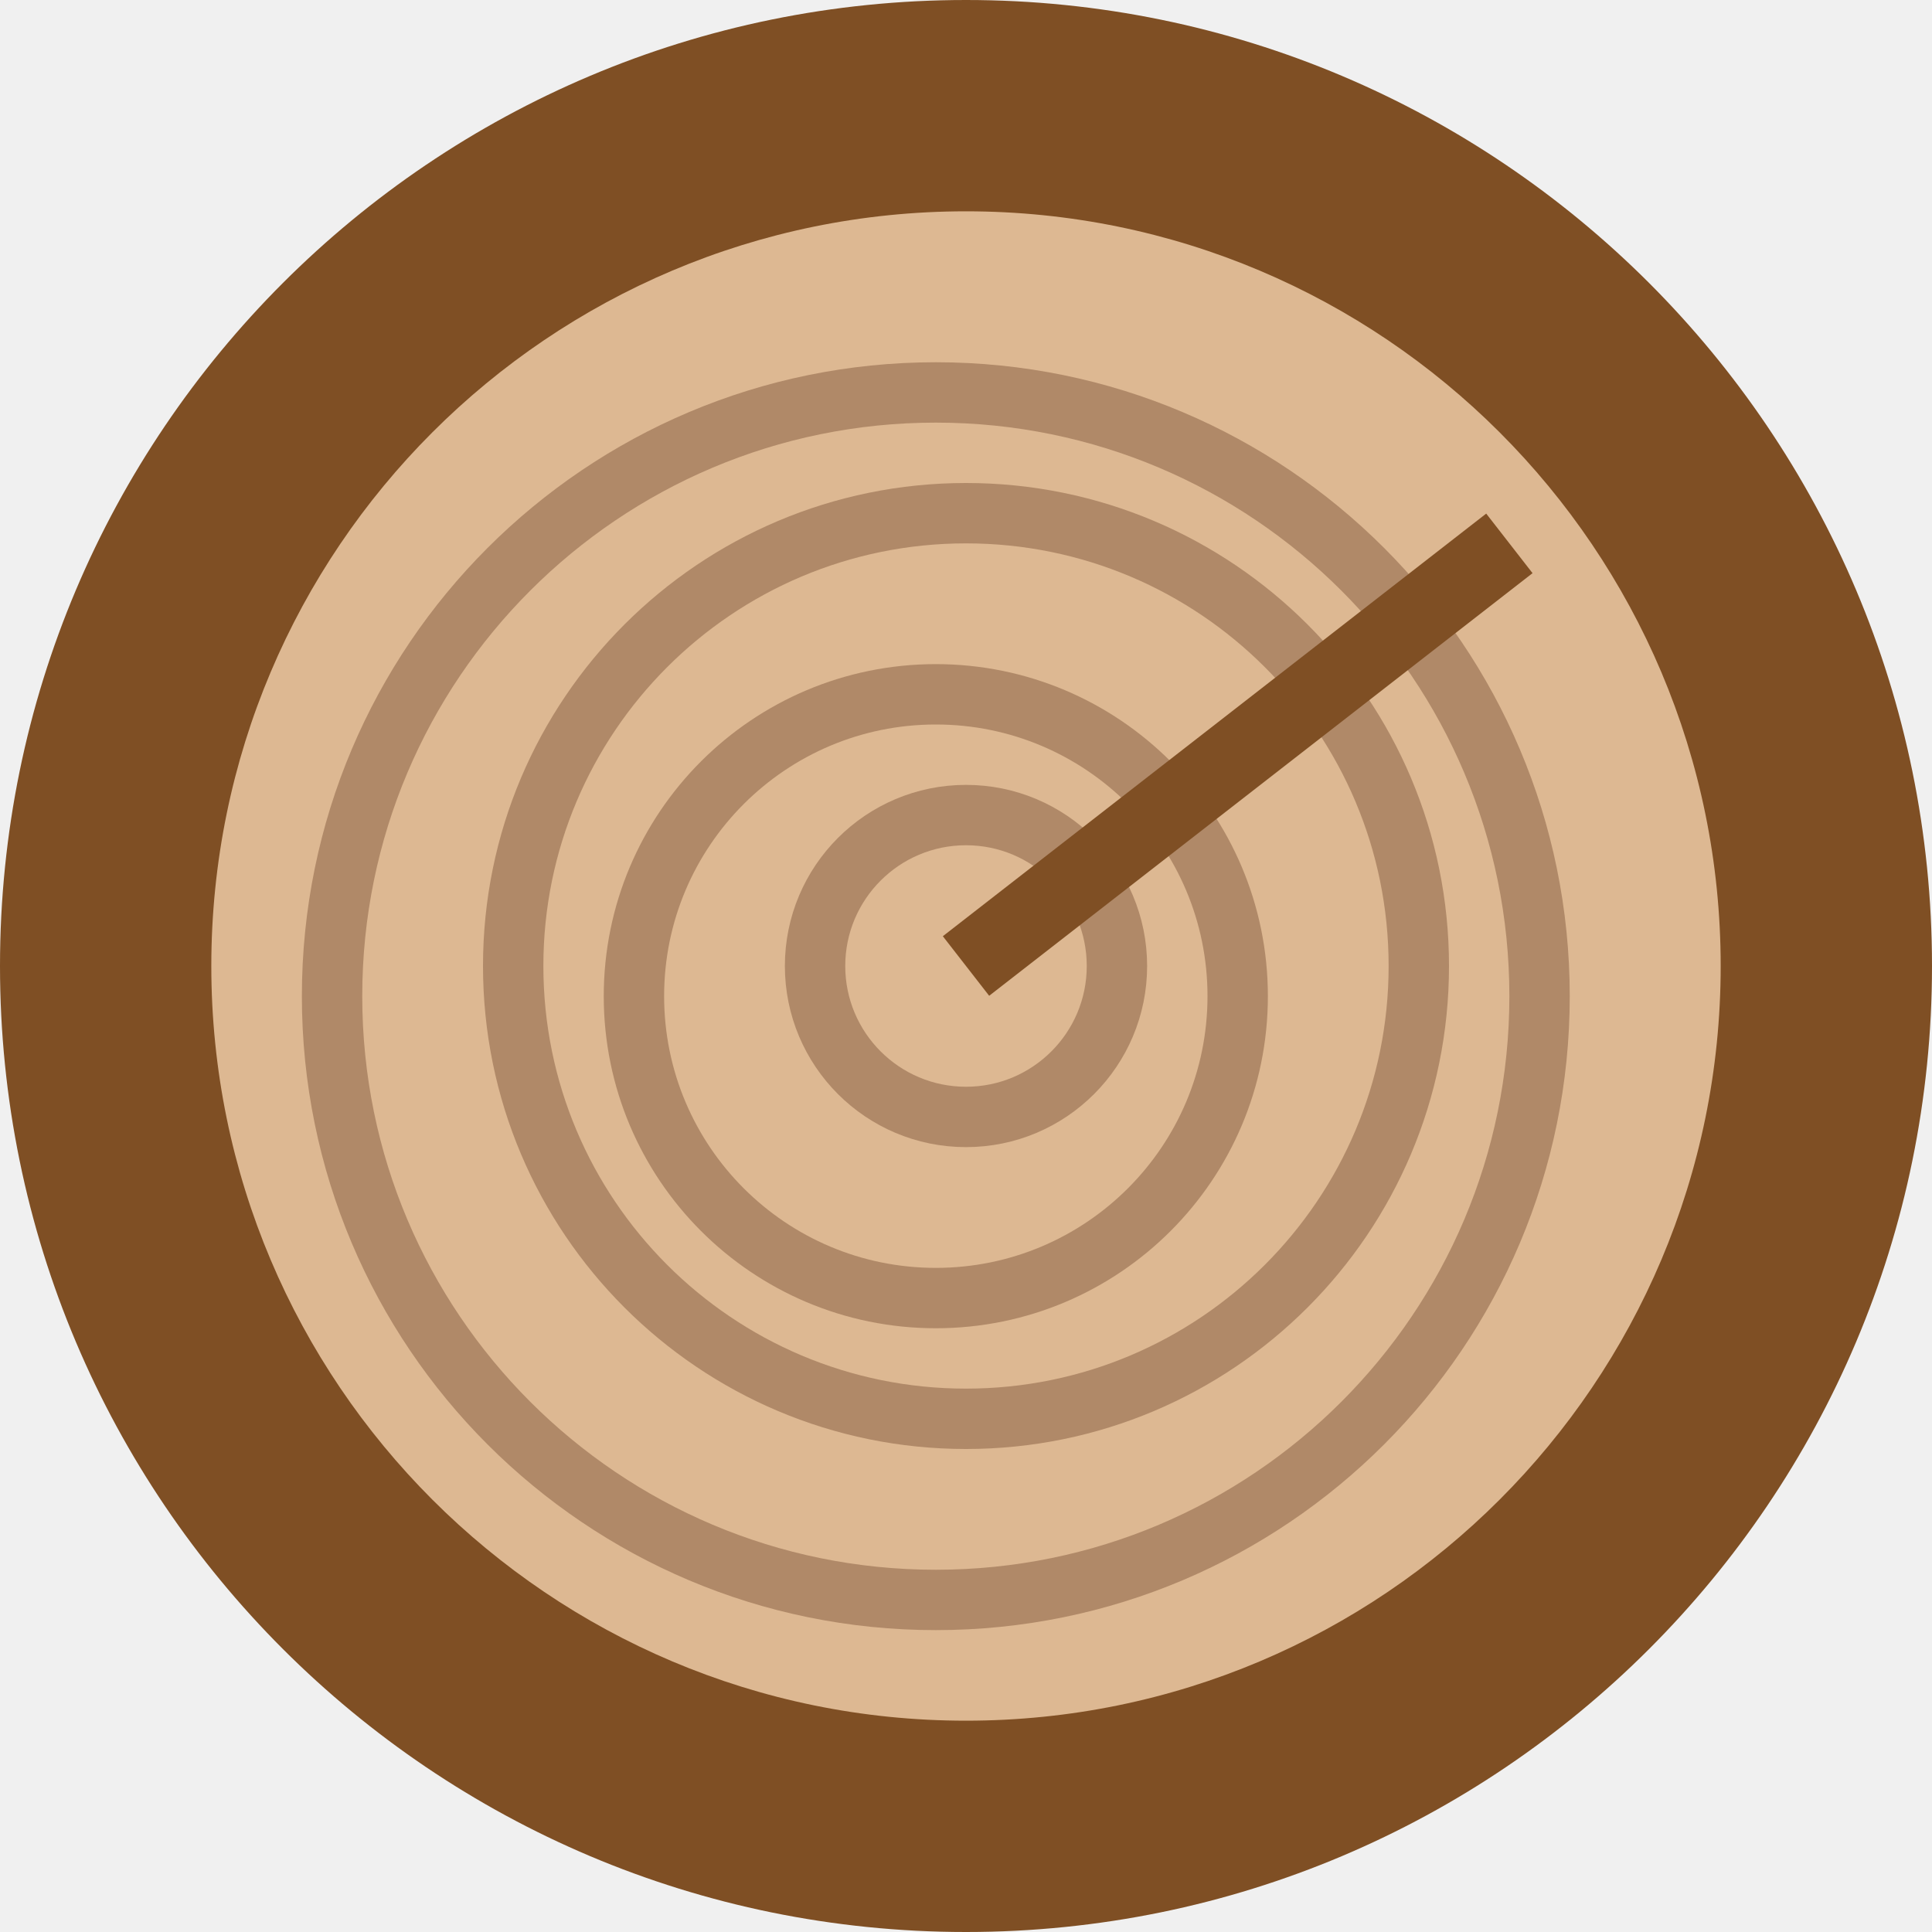
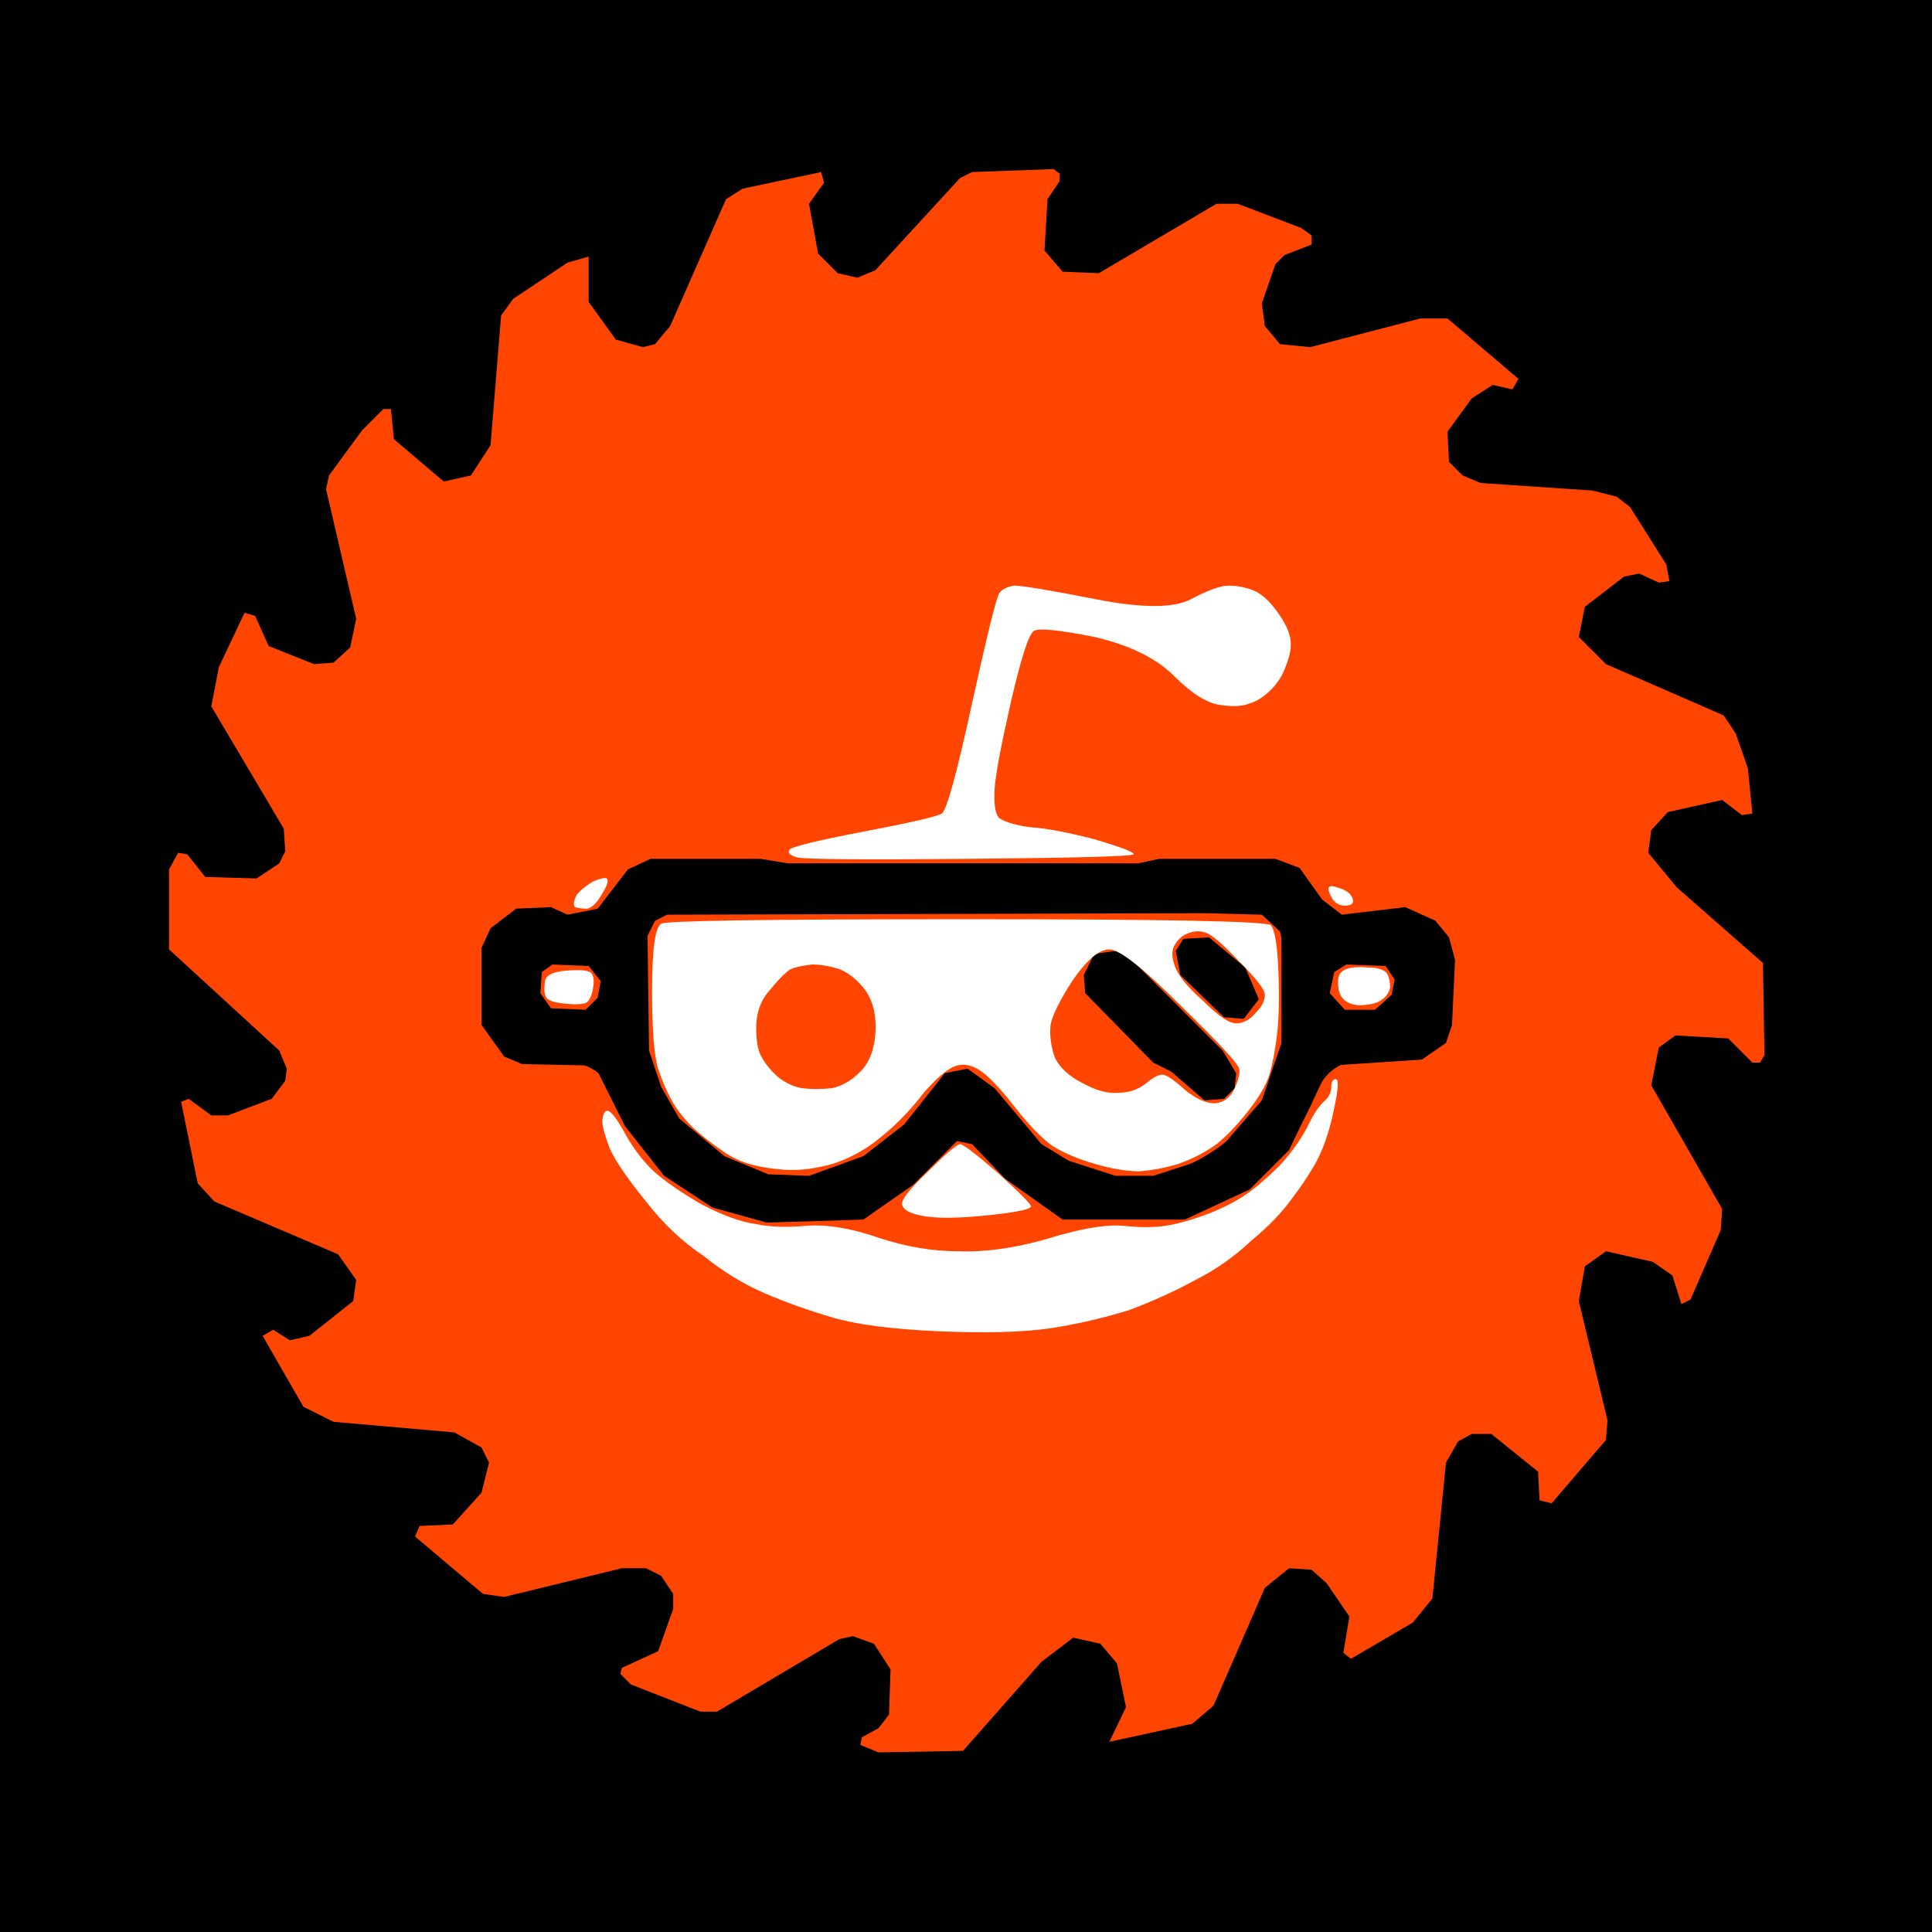
- <svg xmlns="http://www.w3.org/2000/svg" viewBox="0 0 64 64">
-   <circle cx="32" cy="32" r="32" fill="#7f4f24" />
-   <circle cx="32" cy="32" r="25" fill="#ddb892" />
-   <g fill="none" stroke="#b08968" stroke-width="2">
-     <circle cx="31" cy="33" r="20" />
-     <circle cx="32" cy="32" r="15" />
-     <circle cx="31" cy="33" r="10" />
-     <circle cx="32" cy="32" r="5" />
-   </g>
-   <path d="M32 32l18-14" stroke="#7f4f24" stroke-width="2.5" />
+ <svg xmlns="http://www.w3.org/2000/svg" viewBox="0 0 128 128">
+   <rect width="128" height="128" fill="#000" />
+   <path fill="#ff4500" d="M88.4 64.4 88.1 65.8 89.1 66.9 91.1 66.9 92.2 65.9 92.4 64.9 91.8 64.0 89.2 63.9ZM35.9 64.4 35.8 65.8 36.5 66.8 38.8 66.9 39.6 66.1 39.8 65.0 39.0 64.0 36.6 63.9ZM84.9 61.8 83.6 60.6 79.8 60.5 44.2 60.6 43.4 61.0 42.9 62.0 43.0 69.6 43.8 72.0 45.0 74.1 48.0 76.6 50.9 77.8 53.6 77.9 57.2 76.6 59.9 74.5 62.6 71.1 64.1 70.8 65.9 72.1 69.0 75.8 70.8 76.9 73.9 77.9 76.4 77.9 79.2 77.0 81.0 75.9 83.6 72.9 84.9 69.1ZM72.5 63.2 73.9 63.0 74.8 63.4 81.0 69.6 81.9 71.1 81.8 72.1 81.1 72.8 79.8 72.9 77.6 71.0 76.4 70.4 71.9 65.8 71.8 64.6ZM78.4 62.2 80.1 62.1 82.5 64.1 83.4 66.2 82.4 67.5 81.1 67.4 78.2 64.6 77.9 63.0ZM69.8 11.2 64.4 11.4 63.6 11.8 58.0 17.9 56.8 18.4 55.5 18.1 54.2 16.8 53.6 13.5 54.6 12.1 54.4 11.4 49.2 12.5 48.1 13.2 44.4 21.6 43.4 22.8 42.6 23.0 40.8 22.5 39.0 20.0 39.0 17.0 37.6 17.4 34.0 19.8 33.2 20.9 32.5 29.5 31.2 31.5 29.4 31.9 26.1 29.1 25.9 27.1 25.4 27.1 24.0 28.5 21.8 31.5 21.6 32.4 23.6 41.0 23.2 42.9 22.1 43.9 20.8 44.0 17.8 42.8 16.9 40.8 16.2 40.6 14.5 44.2 14.0 46.8 18.8 54.9 18.9 56.4 18.5 57.2 17.0 58.2 13.6 58.1 12.4 56.6 11.8 56.5 11.2 57.6 11.2 62.9 18.5 69.6 19.0 70.8 18.9 71.6 18.0 72.8 15.1 73.9 14.0 73.9 12.5 72.8 12.0 73.0 13.1 78.4 14.2 79.6 22.4 83.1 23.6 84.8 23.4 86.2 20.5 88.5 19.2 88.8 18.1 88.1 17.4 88.5 20.1 93.2 22.1 94.2 30.1 94.9 31.9 95.9 32.4 96.9 31.9 98.9 30.0 101.0 27.8 101.1 27.5 101.8 32.0 105.6 33.4 105.8 41.2 103.9 42.8 103.9 43.8 104.4 44.6 105.6 44.6 106.6 43.6 109.4 41.2 110.5 41.1 110.9 41.8 111.6 46.4 113.4 47.5 113.4 55.6 108.6 56.5 108.4 57.9 108.9 59.0 110.6 58.9 113.6 58.2 114.5 57.1 115.1 57.0 115.6 58.2 116.1 63.8 116.0 69.0 110.1 71.1 108.5 72.9 108.9 74.0 110.2 74.6 113.1 73.5 115.4 79.0 114.2 80.4 113.0 83.8 105.2 85.4 103.9 86.9 104.0 87.9 104.9 89.4 107.1 89.0 109.5 89.5 109.9 93.6 107.5 94.9 105.9 95.8 96.9 96.6 95.5 97.5 95.0 98.8 95.0 101.9 97.5 102.0 99.4 102.8 99.6 106.4 95.4 106.5 94.1 104.6 86.2 105.0 83.9 106.4 82.9 109.5 83.6 110.8 84.5 111.4 86.4 112.0 86.1 114.0 81.5 114.1 80.1 109.4 71.9 109.9 69.4 111.0 68.6 114.5 68.8 116.1 70.4 116.6 70.4 116.9 69.9 116.8 63.8 111.1 58.8 109.2 56.5 109.4 55.0 110.5 53.8 114.1 53.0 115.4 54.0 116.1 53.9 115.8 50.9 115.0 48.6 114.2 47.4 106.4 44.0 104.6 42.2 105.0 40.2 107.6 38.2 108.6 38.0 109.9 38.6 110.6 38.5 110.4 37.4 108.0 33.6 107.1 32.9 105.5 32.5 98.1 32.0 96.9 31.5 96.0 30.6 95.9 28.6 97.5 26.4 98.9 25.5 100.2 25.8 100.6 25.1 95.9 21.1 94.1 21.1 86.8 23.0 84.8 22.8 83.8 21.6 83.6 20.1 84.5 17.5 85.1 16.9 86.9 16.2 86.9 15.6 86.2 15.1 82.0 13.5 80.6 13.5 72.8 18.1 70.4 18.0 69.2 16.6 69.4 13.2 70.2 12.0 70.2 11.5ZM31.9 62.8 32.5 61.5 34.2 60.2 36.5 60.1 37.6 60.6 39.6 60.2 41.6 57.6 43.1 56.9 50.4 56.9 52.2 57.2 75.4 57.2 76.8 56.9 84.5 56.9 86.1 57.5 87.6 59.6 88.9 60.6 93.1 60.1 95.1 61.0 96.0 62.1 96.4 63.6 96.2 67.9 95.8 69.1 94.2 70.2 88.1 70.6 85.4 76.2 82.8 78.8 78.5 80.8 70.4 80.8 66.6 78.1 64.4 75.8 63.4 75.6 60.5 78.5 57.2 80.8 50.8 81.0 47.2 80.0 44.0 77.9 41.4 74.6 39.4 70.6 34.6 70.5 33.4 70.0 31.9 67.9Z" />
+   <path fill="#fff" fill-rule="evenodd" d="M61.4 77.7Q59.5 79.5 59.8 79.9Q60.0 80.4 61.4 80.6Q62.8 80.8 65.6 80.5Q68.4 80.2 68.3 79.9Q68.2 79.6 66.1 77.7Q63.9 75.8 63.6 75.8Q63.2 75.9 61.4 77.7ZM88.4 73.4Q88.8 71.5 88.5 71.5Q88.2 71.5 88.2 72.0Q88.2 72.5 87.8 72.9Q87.2 73.4 86.6 74.7Q85.9 76.0 84.8 77.2Q83.6 78.4 82.6 79.1Q81.6 79.8 80.1 80.4Q78.5 81.0 77.3 81.2Q76.1 81.4 74.3 81.2Q72.5 81.1 69.3 82.1Q66.1 83.0 63.5 82.9Q60.9 82.9 58.2 82.0Q55.6 81.1 53.6 81.2Q51.5 81.4 50.1 81.1Q48.6 80.9 46.5 79.8Q44.4 78.6 43.2 77.5Q42.1 76.4 41.3 74.9Q40.5 73.5 40.2 73.6Q40.0 73.6 39.9 74.2Q39.9 74.8 40.4 76.1Q41.0 77.4 42.8 79.6Q44.5 81.8 46.6 83.2Q48.6 84.8 50.7 85.7Q52.8 86.6 55.2 87.3Q57.6 88.0 62.2 88.2Q66.9 88.4 69.6 88.0Q72.2 87.6 74.8 86.8Q77.2 85.9 79.2 84.8Q81.2 83.8 82.9 82.2Q84.6 80.8 85.6 79.4Q86.6 78.1 87.3 76.8Q88.0 75.4 88.4 73.4ZM37.6 64.3Q36.1 64.4 36.1 65.1Q36.0 65.8 36.2 66.1Q36.4 66.4 37.5 66.5Q38.6 66.6 38.9 66.4Q39.2 66.1 39.3 65.4Q39.4 64.8 39.2 64.5Q39.0 64.2 37.6 64.3ZM89.0 64.3Q88.5 64.6 88.7 65.6Q88.9 66.5 90.0 66.6Q91.1 66.6 91.6 66.2Q92.0 65.9 92.1 65.4Q92.1 64.9 91.9 64.5Q91.6 64.1 90.6 64.1Q89.5 64.0 89.0 64.3ZM43.8 61.2Q43.2 61.6 43.2 65.6Q43.2 69.5 43.6 70.8Q44.0 72.0 44.5 72.9Q45.0 73.8 45.9 74.7Q46.9 75.6 47.8 76.2Q48.6 76.8 49.6 77.1Q50.6 77.4 52.0 77.5Q53.4 77.6 55.2 77.1Q57.0 76.5 58.4 75.3Q59.9 74.1 61.2 72.4Q62.6 70.8 63.4 70.6Q64.1 70.4 64.9 70.9Q65.8 71.5 67.2 73.3Q68.6 75.1 69.7 75.9Q70.8 76.6 72.5 77.1Q74.2 77.6 75.5 77.6Q76.8 77.5 78.1 77.1Q79.5 76.6 80.6 75.8Q81.6 75.0 82.7 73.6Q83.8 72.2 84.1 71.2Q84.4 70.2 84.6 68.6Q84.8 67.0 84.7 64.4Q84.6 61.8 84.2 61.3Q83.8 60.9 64.0 60.9Q44.2 60.9 43.8 61.2ZM52.4 64.2Q52.9 64.0 53.8 63.9Q54.6 63.9 55.6 64.2Q56.6 64.6 57.4 65.7Q58.1 66.8 58.0 68.4Q57.9 70.1 57.0 71.0Q56.1 71.9 55.1 72.1Q54.0 72.2 53.2 72.1Q52.4 72.0 51.6 71.4Q50.9 70.8 50.5 70.1Q50.1 69.5 50.1 68.1Q50.1 66.6 51.0 65.6Q51.9 64.5 52.4 64.2ZM71.1 64.9Q72.5 62.9 73.5 62.9Q74.5 62.9 78.2 66.6Q81.9 70.2 82.1 70.8Q82.2 71.2 81.8 72.1Q81.4 73.0 80.5 73.1Q79.6 73.1 78.5 72.2Q77.4 71.2 77.0 71.2Q76.6 71.2 75.9 71.8Q75.1 72.4 74.1 72.4Q73.1 72.5 71.8 71.8Q70.4 71.1 69.9 70.1Q69.5 69.0 69.6 67.9Q69.8 66.9 71.1 64.9ZM77.9 62.5Q78.2 62.0 78.8 61.8Q79.4 61.6 79.9 61.8Q80.5 62.0 82.1 63.7Q83.8 65.4 83.8 65.9Q83.8 66.5 83.2 67.1Q82.6 67.8 81.9 67.8Q81.2 67.8 79.7 66.3Q78.1 64.9 77.8 63.9Q77.5 63.0 77.9 62.5ZM88.6 58.8Q87.8 58.5 88.1 59.2Q88.4 60.0 89.1 60.0Q89.8 60.0 89.6 59.5Q89.4 59.0 88.6 58.8ZM39.9 59.2Q40.4 58.4 40.2 58.2Q40.0 58.1 39.3 58.4Q38.6 58.8 38.2 59.3Q37.9 59.9 38.1 60.1Q38.4 60.2 38.9 60.2Q39.4 60.1 39.9 59.2ZM85.5 42.4Q85.4 41.6 84.6 40.5Q83.8 39.4 83.0 39.1Q82.2 38.8 81.4 38.8Q80.6 38.8 78.9 39.7Q77.2 40.6 72.6 39.7Q68.0 38.8 67.2 38.8Q66.5 38.9 66.2 39.3Q65.9 39.8 64.4 46.6Q62.9 53.5 62.4 53.9Q61.9 54.2 57.2 55.1Q52.5 56.0 52.3 56.3Q52.1 56.6 52.8 56.8Q53.5 57.0 64.2 56.9Q75.0 56.8 75.1 56.6Q75.2 56.4 72.5 55.6Q69.8 54.9 68.2 54.8Q66.8 54.6 66.2 54.2Q65.8 53.8 65.9 52.2Q66.0 50.8 67.0 46.4Q68.0 42.1 68.5 41.8Q69.0 41.5 72.5 42.2Q76.0 43.0 77.8 44.8Q79.5 46.5 80.8 46.7Q82.1 46.9 82.8 46.6Q83.5 46.4 84.2 45.7Q84.9 45.0 85.2 44.1Q85.6 43.1 85.5 42.4Z" />
+   <path fill="#000" fill-rule="evenodd" d="M73.3 63.3Q72.6 63.4 72.3 64.1Q72.0 64.8 72.1 65.2Q72.2 65.8 75.8 69.1Q79.2 72.4 79.7 72.6Q80.1 72.8 80.7 72.6Q81.2 72.5 81.4 71.6Q81.6 70.8 78.2 67.2Q74.9 63.8 74.4 63.5Q74.0 63.2 73.3 63.3ZM79.2 62.3Q78.5 62.4 78.2 62.9Q78.0 63.4 78.2 63.9Q78.4 64.5 79.6 65.7Q80.8 66.9 81.5 67.1Q82.2 67.4 82.7 66.8Q83.1 66.2 82.8 65.2Q82.4 64.2 81.2 63.2Q80.0 62.2 79.2 62.3ZM32.6 62.1Q32.1 62.9 32.1 65.2Q32.1 67.6 32.8 68.7Q33.5 69.8 36.6 70.1Q39.8 70.4 40.6 72.3Q41.4 74.2 42.6 75.8Q43.8 77.4 45.2 78.4Q46.6 79.5 48.6 80.1Q50.6 80.8 53.8 80.6Q57.0 80.5 58.7 79.4Q60.4 78.4 61.9 76.8Q63.4 75.2 63.9 75.4Q64.5 75.5 65.6 76.7Q66.6 77.9 68.6 79.2Q70.6 80.5 74.6 80.5Q78.6 80.5 80.0 79.9Q81.4 79.4 82.9 78.1Q84.5 76.9 85.4 75.6Q86.4 74.4 87.3 72.2Q88.2 70.1 91.1 70.1Q93.9 70.0 94.4 69.8Q95.0 69.5 95.4 68.8Q95.9 68.0 95.9 65.4Q95.9 62.9 95.6 62.2Q95.2 61.5 94.6 61.1Q94.0 60.8 92.9 60.6Q91.9 60.4 90.9 60.7Q89.9 61.0 89.3 60.9Q88.8 60.9 88.1 60.4Q87.5 59.9 86.8 58.9Q86.1 57.9 85.4 57.6Q84.8 57.2 63.9 57.2Q43.0 57.2 42.4 57.5Q41.9 57.8 40.6 59.2Q39.4 60.8 38.6 60.9Q37.8 61.0 37.1 60.8Q36.5 60.5 35.4 60.6Q34.4 60.6 33.8 60.9Q33.1 61.2 32.6 62.1ZM87.9 65.2Q88.0 64.4 88.5 64.0Q89.0 63.6 90.3 63.6Q91.6 63.6 92.1 64.1Q92.6 64.6 92.6 65.4Q92.5 66.1 91.9 66.6Q91.2 67.1 90.1 67.1Q88.9 67.1 88.4 66.6Q87.9 66.0 87.9 65.2ZM35.6 64.9Q35.8 64.0 36.1 63.8Q36.4 63.6 37.9 63.8Q39.4 63.9 39.7 64.3Q40.0 64.8 39.9 65.6Q39.8 66.5 38.9 66.9Q38.1 67.2 37.1 67.1Q36.1 66.9 35.8 66.3Q35.5 65.8 35.6 64.9ZM84.4 60.9Q85.1 61.5 85.1 65.4Q85.1 69.4 84.5 71.1Q83.9 72.9 82.4 74.5Q81.0 76.1 78.9 77.1Q76.8 78.1 75.1 78.1Q73.5 78.1 72.0 77.6Q70.5 77.0 69.8 76.5Q69.0 76.0 67.1 73.8Q65.2 71.6 64.8 71.3Q64.2 71.0 63.4 71.2Q62.6 71.4 61.4 72.9Q60.2 74.4 58.8 75.6Q57.2 76.9 55.6 77.5Q53.9 78.1 52.6 78.1Q51.2 78.1 49.8 77.6Q48.4 77.1 47.1 76.2Q45.9 75.4 44.8 74.0Q43.8 72.6 43.2 71.2Q42.8 69.9 42.7 65.9Q42.6 61.9 42.9 61.3Q43.2 60.8 43.8 60.6Q44.2 60.4 62.1 60.3Q79.9 60.2 81.8 60.3Q83.8 60.4 84.4 60.9Z" />
</svg>
